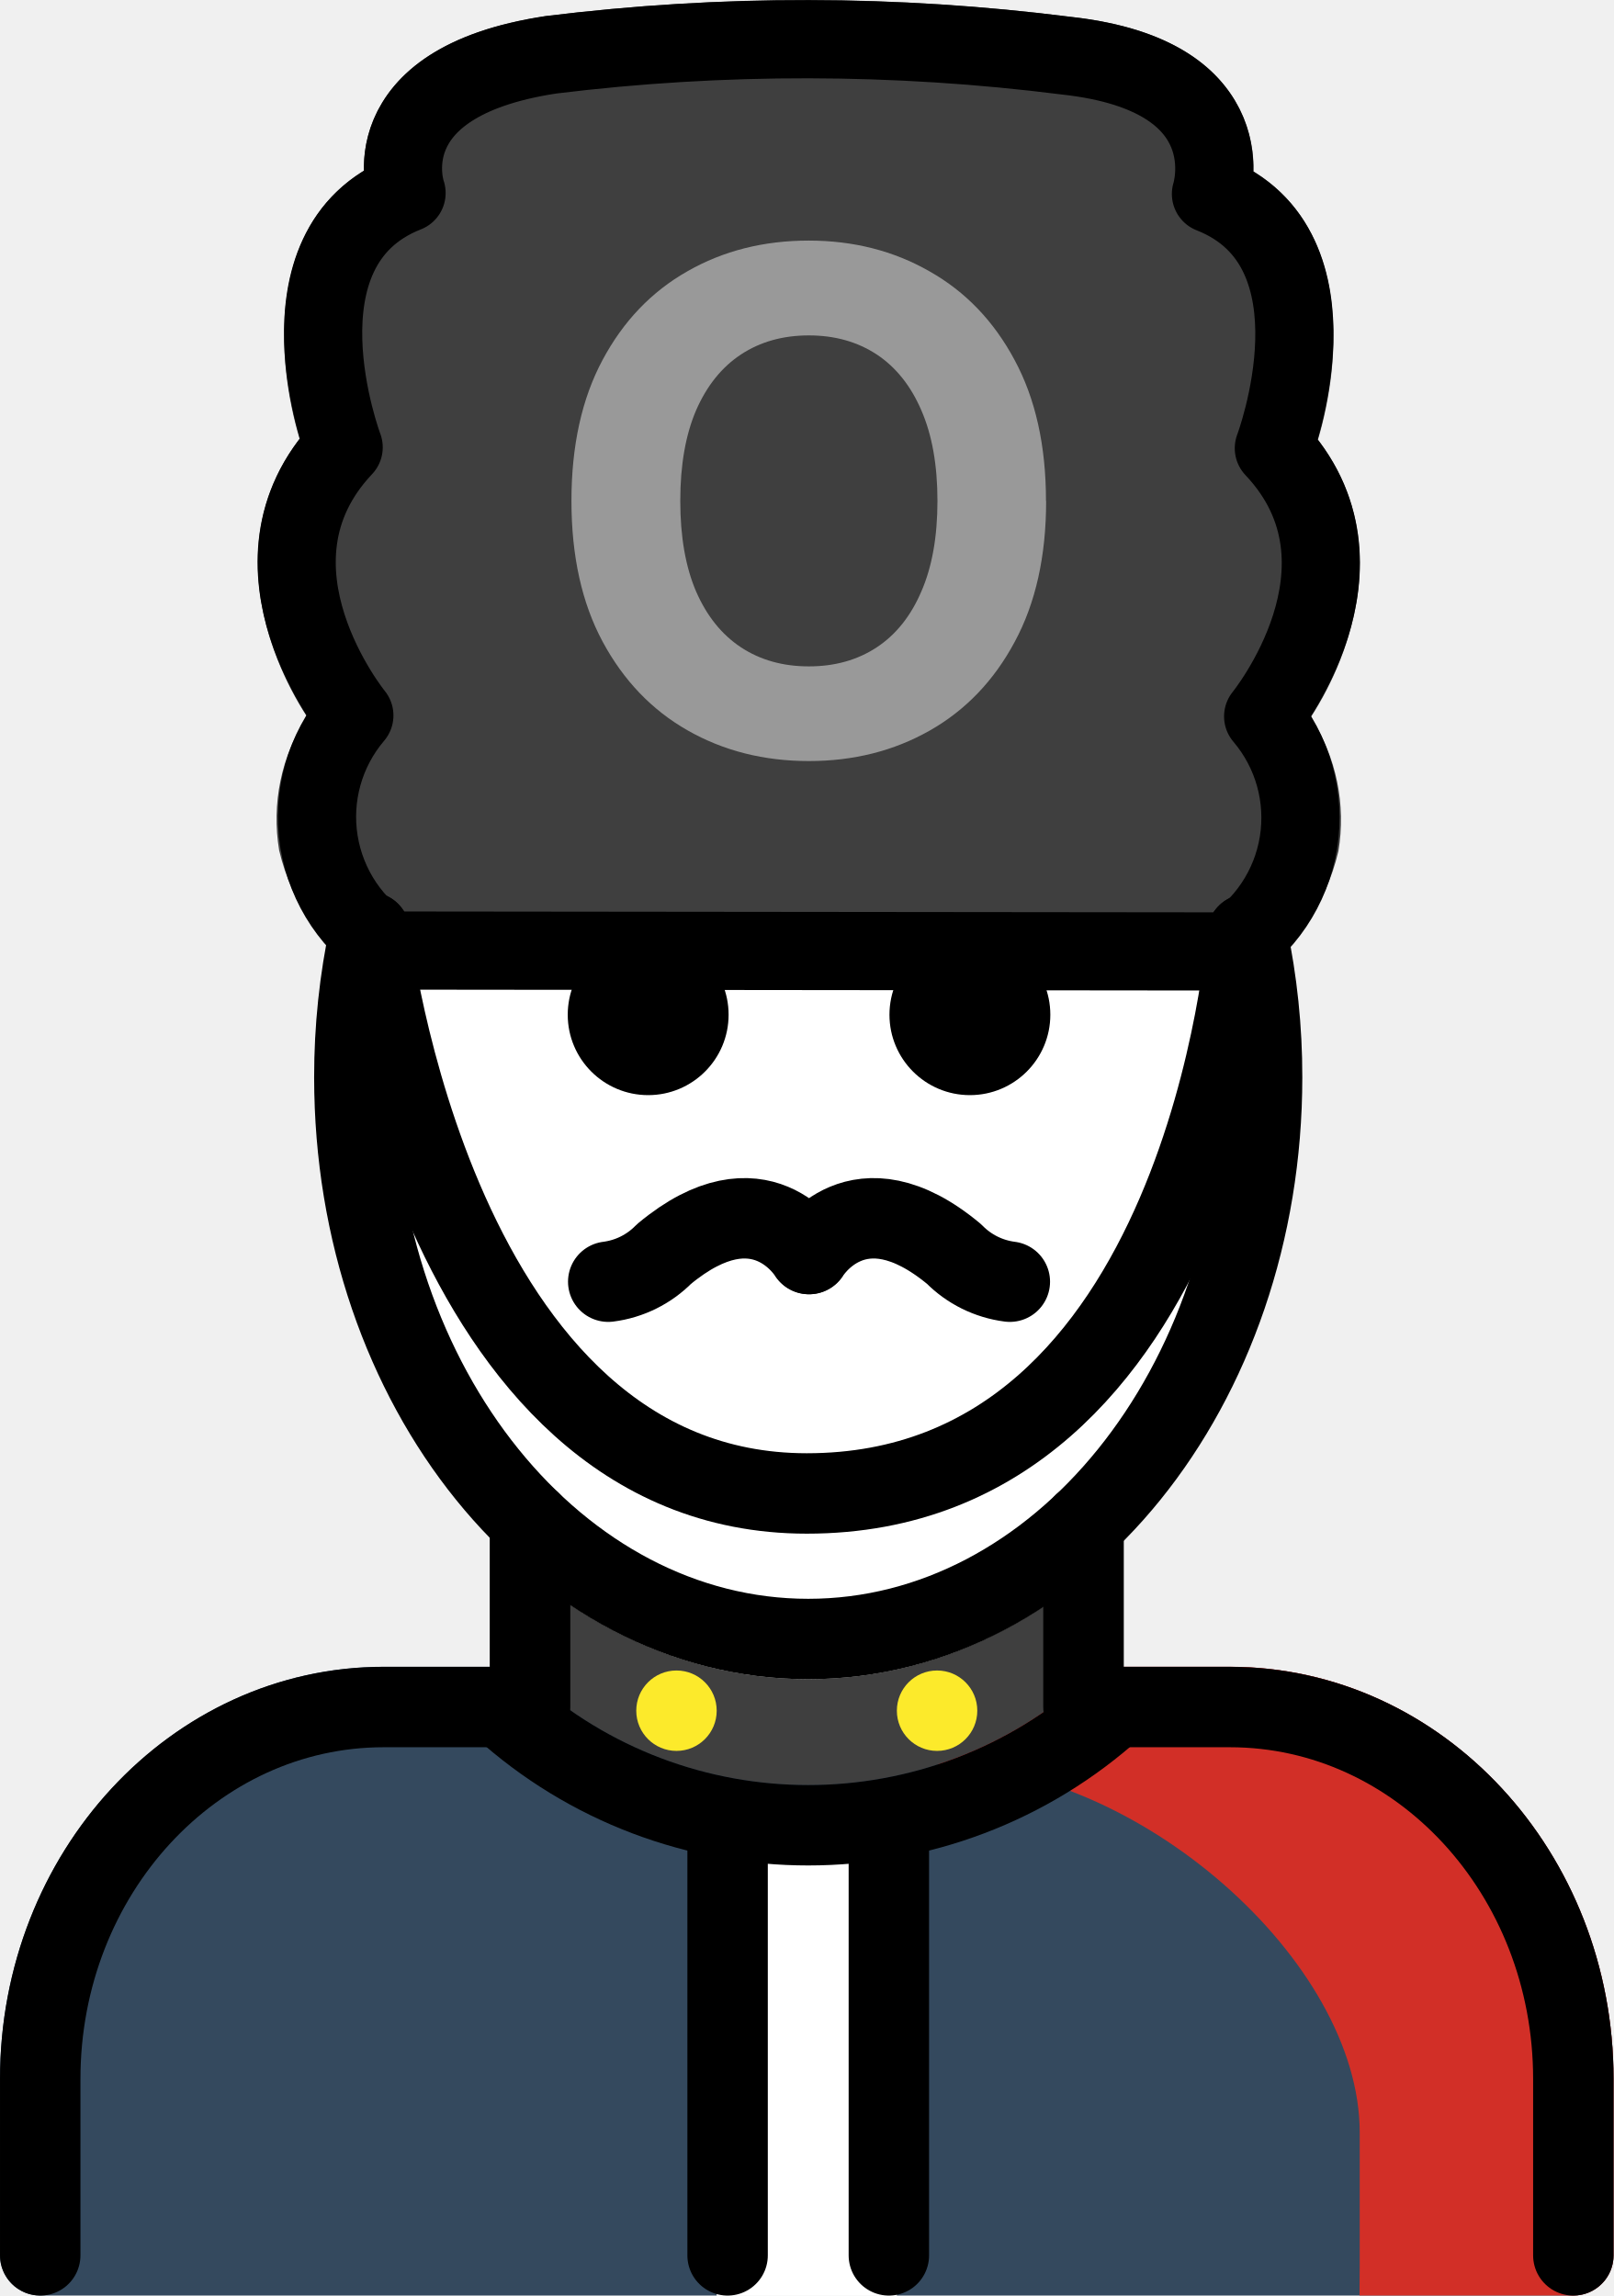
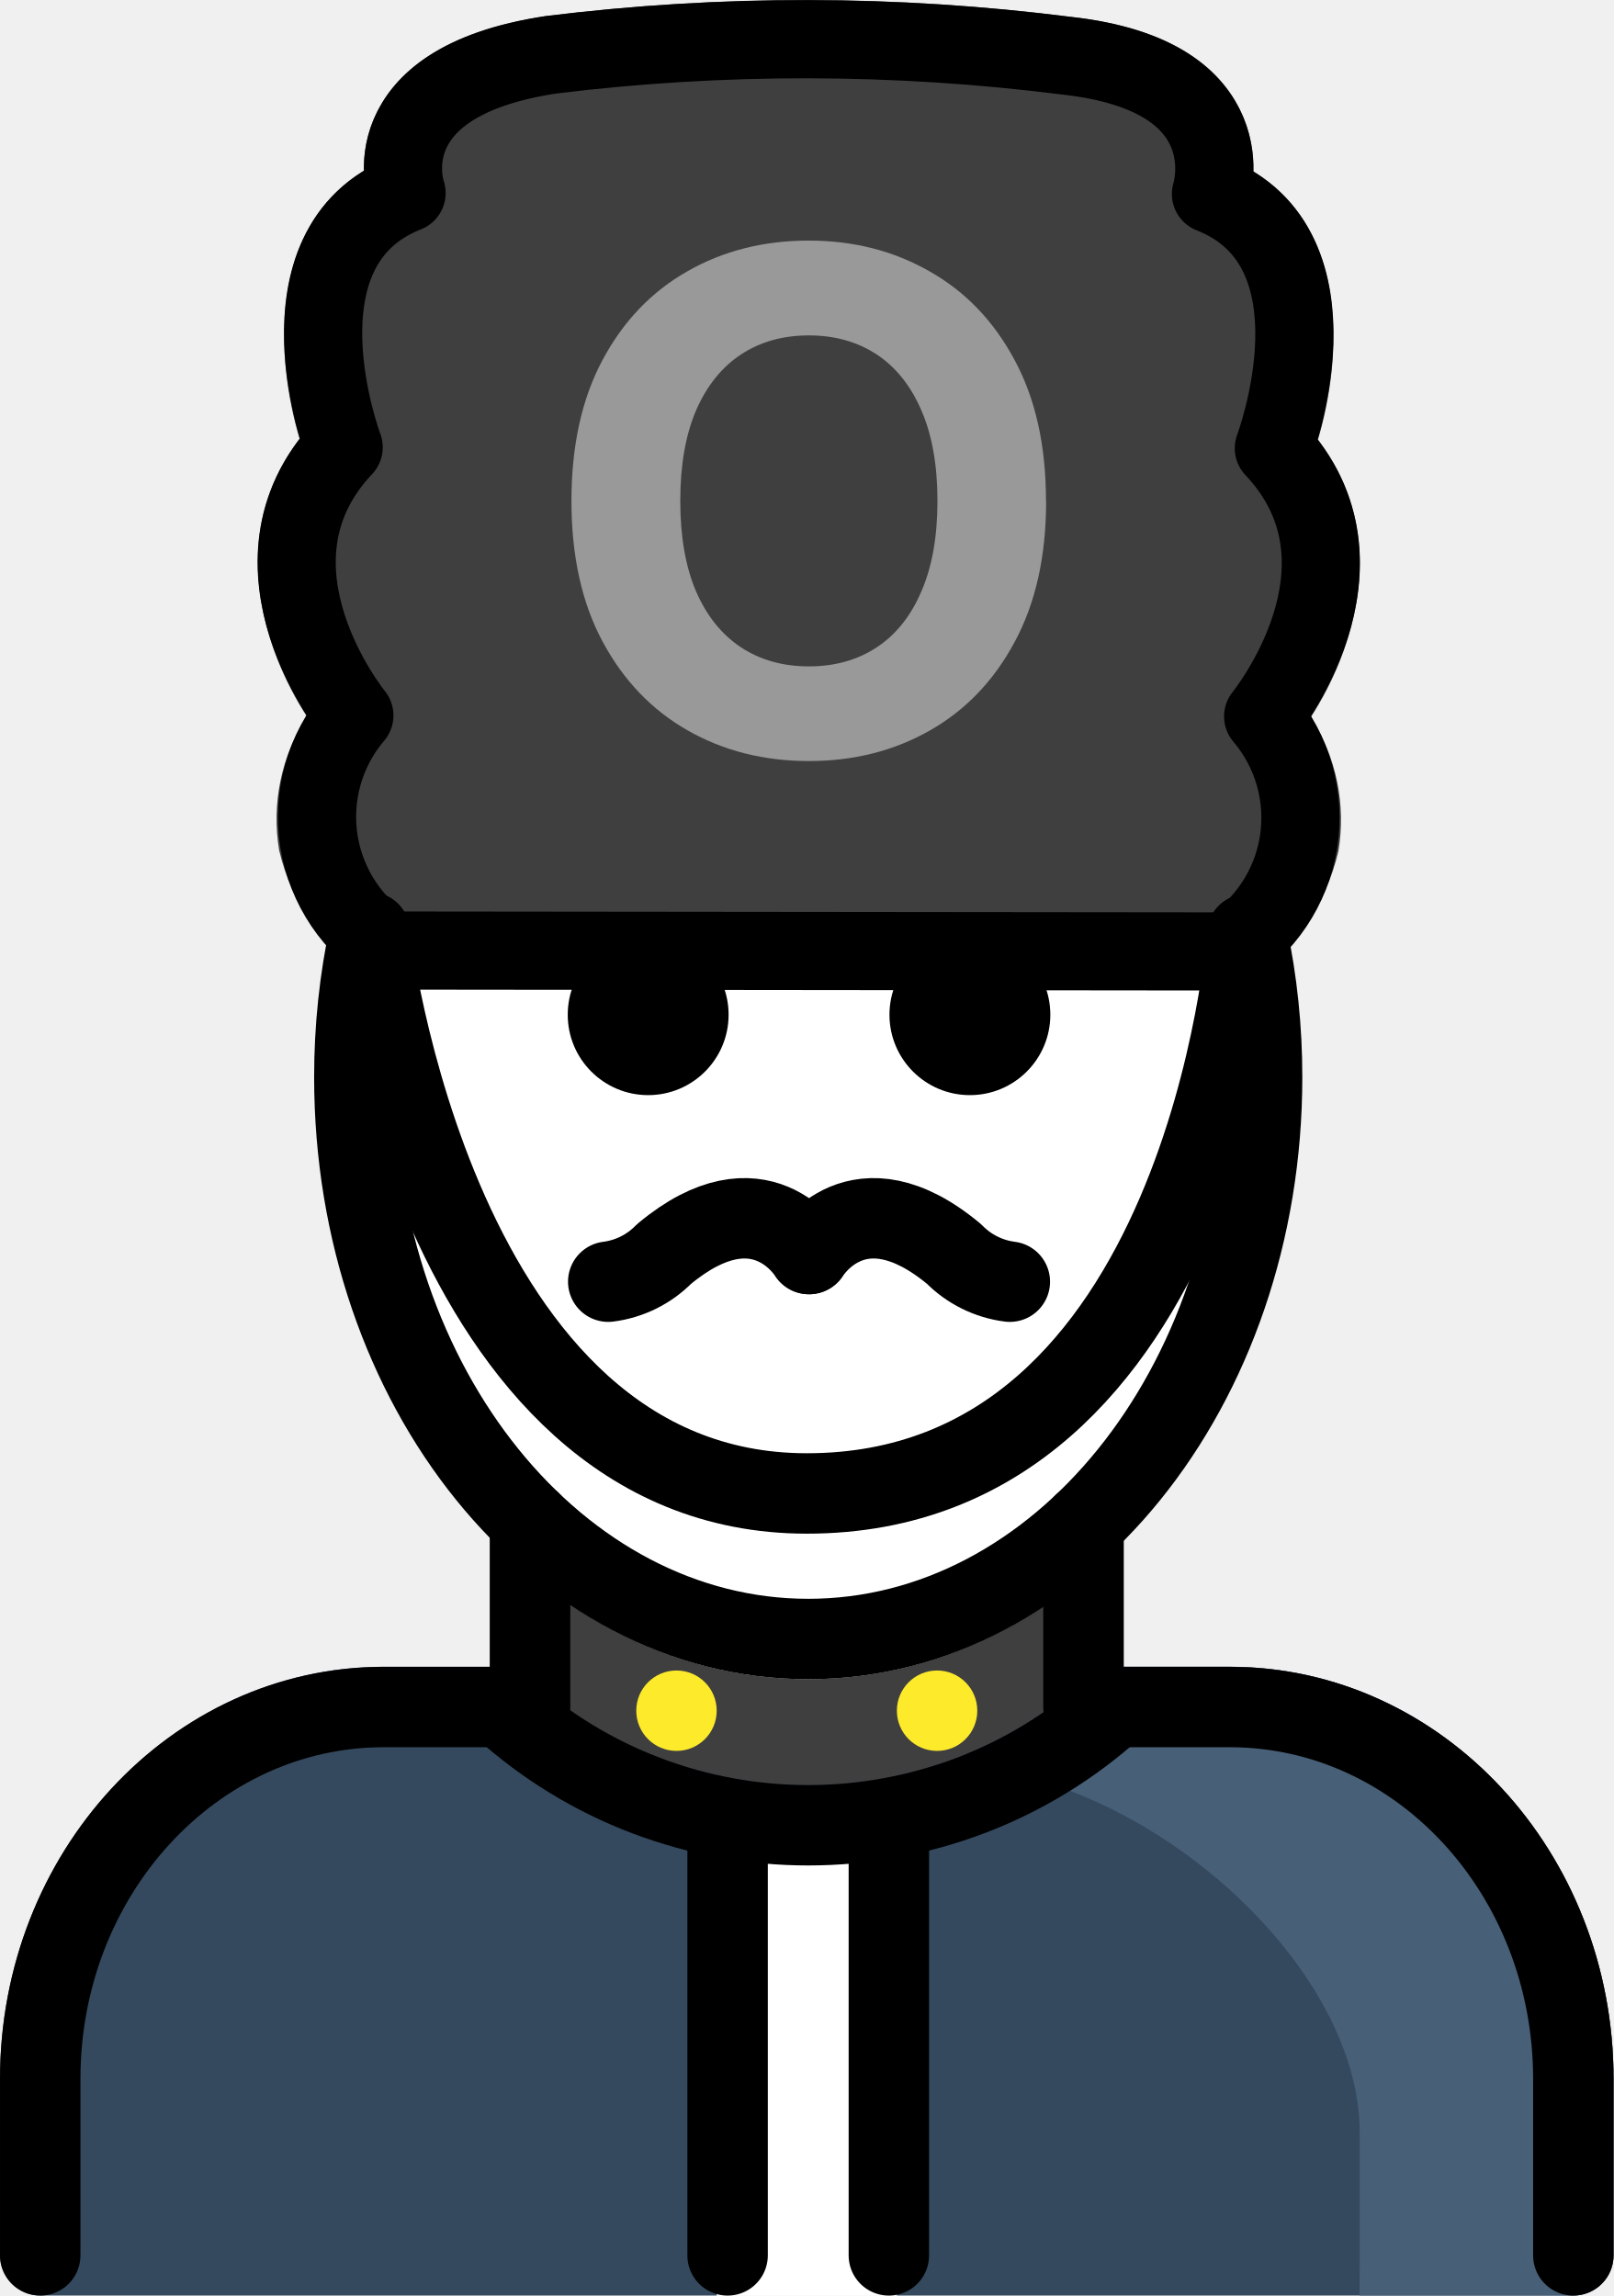
<svg xmlns="http://www.w3.org/2000/svg" width="10.616mm" height="15.109mm" viewBox="0 0 10.616 15.109" version="1.1" id="svg1" xml:space="preserve">
  <defs id="defs1" />
  <g id="layer1" transform="translate(-1.998414,-1.395824)">
    <g id="g2" transform="matrix(0.2645833,0,0,0.2645833,-2.218727,0.3759949)">
      <g id="line-supplement">
        <circle cx="39.24" cy="46.402" r="1" id="circle1" />
        <circle cx="32.76" cy="46.402" r="1" id="circle2" />
      </g>
      <g id="color">
        <path fill="#3f3f3f" d="m 46.406,28.489 h -0.001 L 25.693,28.468 a 0.97,0.97 0 0 1 -0.521,-0.152 5.512,5.512 0 0 1 -2.292,-3.312 4.706,4.706 0 0 1 0.689,-3.331 C 22.51,20.04 21.543,17.18 23.389,14.77 22.798,12.786 22.588,9.569 24.989,8.1 A 3.107,3.107 0 0 1 25.43,6.43 c 0.678,-1.136 2.046,-1.867 4.066,-2.173 a 52.169,52.169 0 0 1 13.069,0.017 v 0 c 1.958,0.216 3.312,0.885 4.023,1.988 a 3.253,3.253 0 0 1 0.518,1.857 c 2.406,1.466 2.195,4.687 1.604,6.673 1.846,2.411 0.879,5.271 -0.179,6.902 a 4.704,4.704 0 0 1 0.688,3.332 5.508,5.508 0 0 1 -2.292,3.312 0.975,0.975 0 0 1 -0.521,0.151 z" id="path2" />
        <path fill="#3f3f3f" d="m 44.605,46.549 a 0.997,0.997 0 0 0 0.043,-0.215 c 0,-0.008 0.005,-0.015 0.005,-0.024 a 0.986,0.986 0 0 0 -0.052,-0.3 c -0.004,-0.011 -0.002,-0.023 -0.006,-0.034 a 0.991,0.991 0 0 0 -0.189,-0.316 c -0.006,-0.007 -0.007,-0.016 -0.013,-0.023 -0.019,-0.021 -0.046,-0.03 -0.067,-0.049 A 0.99,0.99 0 0 0 44.118,45.436 0.965,0.965 0 0 0 43.991,45.383 0.982,0.982 0 0 0 43.879,45.336 V 41.907 A 0.981,0.981 0 0 0 43.638,41.035 0.998,0.998 0 0 0 42.225,41.001 8.627,8.627 0 0 1 29.814,40.968 0.941,0.941 0 0 0 29.71,40.902 0.675,0.675 0 0 0 29.263,40.717 0.949,0.949 0 0 0 29.12,40.688 l -0.01,0.002 a 0.999,0.999 0 0 0 -0.297,0.06 c -0.027,0.009 -0.059,0.007 -0.085,0.018 -0.026,0.011 -0.044,0.033 -0.068,0.046 a 0.998,0.998 0 0 0 -0.254,0.176 l -0.007,0.005 a 0.936,0.936 0 0 0 -0.068,0.106 0.677,0.677 0 0 0 -0.184,0.45 0.969,0.969 0 0 0 -0.028,0.137 v 3.667 c -0.026,0.008 -0.048,0.026 -0.073,0.036 a 1.101,1.101 0 0 0 -0.313,0.206 c -0.017,0.017 -0.04,0.023 -0.056,0.041 -0.009,0.01 -0.011,0.023 -0.02,0.033 a 0.984,0.984 0 0 0 -0.169,0.283 c -0.004,0.01 -0.012,0.018 -0.015,0.029 a 0.998,0.998 0 0 0 -0.056,0.327 c 0,0.009 0.005,0.015 0.005,0.024 a 0.999,0.999 0 0 0 0.045,0.225 1.029,1.029 0 0 0 0.038,0.155 4.924,4.924 0 0 0 0.224,0.317 c 0.007,0.006 0.009,0.015 0.016,0.021 a 12.336,12.336 0 0 0 16.581,-0.002 c 0.006,-0.005 0.007,-0.012 0.013,-0.017 a 0.985,0.985 0 0 0 0.143,-0.195 1.006,1.006 0 0 0 0.083,-0.123 1.035,1.035 0 0 0 0.041,-0.166 z" id="path3" />
        <circle cx="39.24" cy="46.402" r="1" fill="#fcea2b" id="circle3" />
        <circle cx="32.76" cy="46.402" r="1" fill="#fcea2b" id="circle4" />
        <path fill="#34495e" d="m 46.521,45.31 h -2.867 a 0.937,0.937 0 0 0 -0.148,0.03 0.657,0.657 0 0 0 -0.408,0.161 0.928,0.928 0 0 0 -0.117,0.07 10.336,10.336 0 0 1 -13.89,0 0.953,0.953 0 0 0 -0.115,-0.069 0.643,0.643 0 0 0 -0.397,-0.16 0.946,0.946 0 0 0 -0.161,-0.033 h -2.939 c -5.261,0 -9.54,4.599 -9.54,10.252 v 4.386 a 0.999,0.999 0 0 0 1,1 h 38.122 a 0.999,0.999 0 0 0 1,-1 v -4.385 c 0,-5.653 -4.279,-10.252 -9.54,-10.252 z" id="path4" />
-         <path fill="#d22f27" d="m 39.241,47.745 c 4.989,0 10.508,4.886 10.508,9.145 v 3.304 l -0.005,0.753 h 5.316 a 0.999,0.999 0 0 0 1,-1 v -4.386 c 0,-5.653 -4.279,-10.252 -9.54,-10.252 h -2.867 a 0.937,0.937 0 0 0 -0.148,0.03 0.657,0.657 0 0 0 -0.408,0.161 0.928,0.928 0 0 0 -0.117,0.07 10.28,10.28 0 0 1 -3.739,2.174" id="path5" />
+         <path fill="#475f77" d="m 39.241,47.745 c 4.989,0 10.508,4.886 10.508,9.145 v 3.304 l -0.005,0.753 h 5.316 a 0.999,0.999 0 0 0 1,-1 v -4.386 c 0,-5.653 -4.279,-10.252 -9.54,-10.252 h -2.867 a 0.937,0.937 0 0 0 -0.148,0.03 0.657,0.657 0 0 0 -0.408,0.161 0.928,0.928 0 0 0 -0.117,0.07 10.28,10.28 0 0 1 -3.739,2.174" id="path5" />
        <rect x="33.76" y="49.166" width="4.48" height="11.792" fill="#ffffff" id="rect5" />
      </g>
      <g id="skin">
        <path fill="#ffffff" d="m 36.035,45.618 c -6.774,0 -12.285,-6.716 -12.285,-14.97 a 9.989,9.989 0 0 1 0.402,-2.819 0.972,0.972 0 0 1 0.98,-0.789 l 21.821,0.049 a 1.001,1.001 0 0 1 0.977,0.792 9.902,9.902 0 0 1 0.392,2.767 c -5e-4,8.254 -5.512,14.97 -12.287,14.97 z" id="path6" />
      </g>
      <g id="line">
        <path d="m 30.056,29.092 a 2,2 0 1 0 2,-2 2.001,2.001 0 0 0 -2,2" id="path7" />
        <path d="m 38.056,29.092 a 2,2 0 1 0 2,-2 2.001,2.001 0 0 0 -2,2" id="path8" />
        <path fill="none" stroke="#000000" stroke-linecap="round" stroke-linejoin="round" stroke-width="2" d="m 46.952,27.09 a 17.148,17.148 0 0 1 0.37,3.559 c 0,7.715 -5.053,13.97 -11.286,13.97 -6.233,0 -11.286,-6.255 -11.286,-13.97 a 17.144,17.144 0 0 1 0.38,-3.608" id="path9" />
        <path fill="none" stroke="#000000" stroke-linecap="round" stroke-linejoin="round" stroke-width="2" d="m 43.654,46.31 a 11.336,11.336 0 0 1 -15.235,8e-4" id="path10" />
        <path fill="none" stroke="#000000" stroke-linecap="round" stroke-linejoin="round" stroke-width="1.944" d="m 42.458,5.24 c 4.546,0.501 3.592,3.438 3.592,3.438 3.441,1.352 1.564,6.325 1.564,6.325 2.776,2.938 -0.266,6.669 -0.266,6.669 a 3.89,3.89 0 0 1 -0.943,5.846 l -20.712,-0.022 a 3.89,3.89 0 0 1 -0.943,-5.847 c 0,0 -3.042,-3.73 -0.266,-6.669 0,0 -1.876,-4.973 1.564,-6.325 0,0 -0.985,-2.745 3.592,-3.438 A 51.714,51.714 0 0 1 42.458,5.24 Z" id="path11" />
        <path fill="none" stroke="#000000" stroke-linecap="round" stroke-linejoin="round" stroke-width="2" d="m 16.939,59.949 v -4.386 c 0,-5.11 3.824,-9.252 8.54,-9.252 H 29.12 v -4.622" id="path12" />
        <path fill="none" stroke="#000000" stroke-linecap="round" stroke-linejoin="round" stroke-width="2" d="m 55.061,59.949 v -4.386 c 0,-5.11 -3.824,-9.252 -8.54,-9.252 H 42.88 v -4.553" id="path13" />
        <line x1="34.031" x2="34.031" y1="49.166" y2="59.949" fill="none" stroke="#000000" stroke-linecap="round" stroke-linejoin="round" stroke-width="2" id="line13" />
        <line x1="38.041" x2="38.041" y1="49.166" y2="59.949" fill="none" stroke="#000000" stroke-linecap="round" stroke-linejoin="round" stroke-width="2" id="line14" />
        <path fill="none" stroke="#000000" stroke-linecap="round" stroke-linejoin="round" stroke-width="2" d="m 25.13,27.041 c 0,0 1.603,13.958 10.87,13.958 9.925,0 10.952,-13.909 10.952,-13.909" id="path14" />
        <path fill="none" stroke="#000000" stroke-linecap="round" stroke-linejoin="round" stroke-width="2" d="m 36.062,35.044 c 0,0 1.2,-2 3.6,0 a 2.362,2.362 0 0 0 1.387,0.688" id="path15" />
        <path fill="none" stroke="#000000" stroke-linecap="round" stroke-linejoin="round" stroke-width="2" d="m 36.05,35.044 c 0,0 -1.2,-2 -3.6,0 a 2.361,2.361 0 0 1 -1.387,0.688" id="path16" />
      </g>
    </g>
    <path d="m 8.881,4.692 q 0,0.545 -0.207,0.928 -0.205,0.383 -0.56,0.584 -0.353,0.2 -0.794,0.2 -0.444,0 -0.798,-0.202 Q 6.169,6.001 5.963,5.618 5.758,5.236 5.758,4.692 q 0,-0.545 0.205,-0.928 0.205,-0.383 0.558,-0.583 0.353,-0.202 0.798,-0.202 0.441,0 0.794,0.202 0.355,0.2 0.56,0.583 0.207,0.383 0.207,0.928 z m -0.715,0 q 0,-0.353 -0.106,-0.596 Q 7.956,3.854 7.766,3.728 7.575,3.603 7.32,3.603 q -0.256,0 -0.446,0.125 -0.19,0.125 -0.296,0.368 -0.104,0.243 -0.104,0.596 0,0.353 0.104,0.596 0.106,0.243 0.296,0.368 0.19,0.125 0.446,0.125 0.256,0 0.446,-0.125 Q 7.956,5.531 8.06,5.288 8.166,5.045 8.166,4.692 Z" id="text2" style="font-weight:bold;font-size:4.585px;font-family:Inter;-inkscape-font-specification:'Inter Bold';fill:#999999;stroke-width:0.107" aria-label="O" />
  </g>
</svg>
